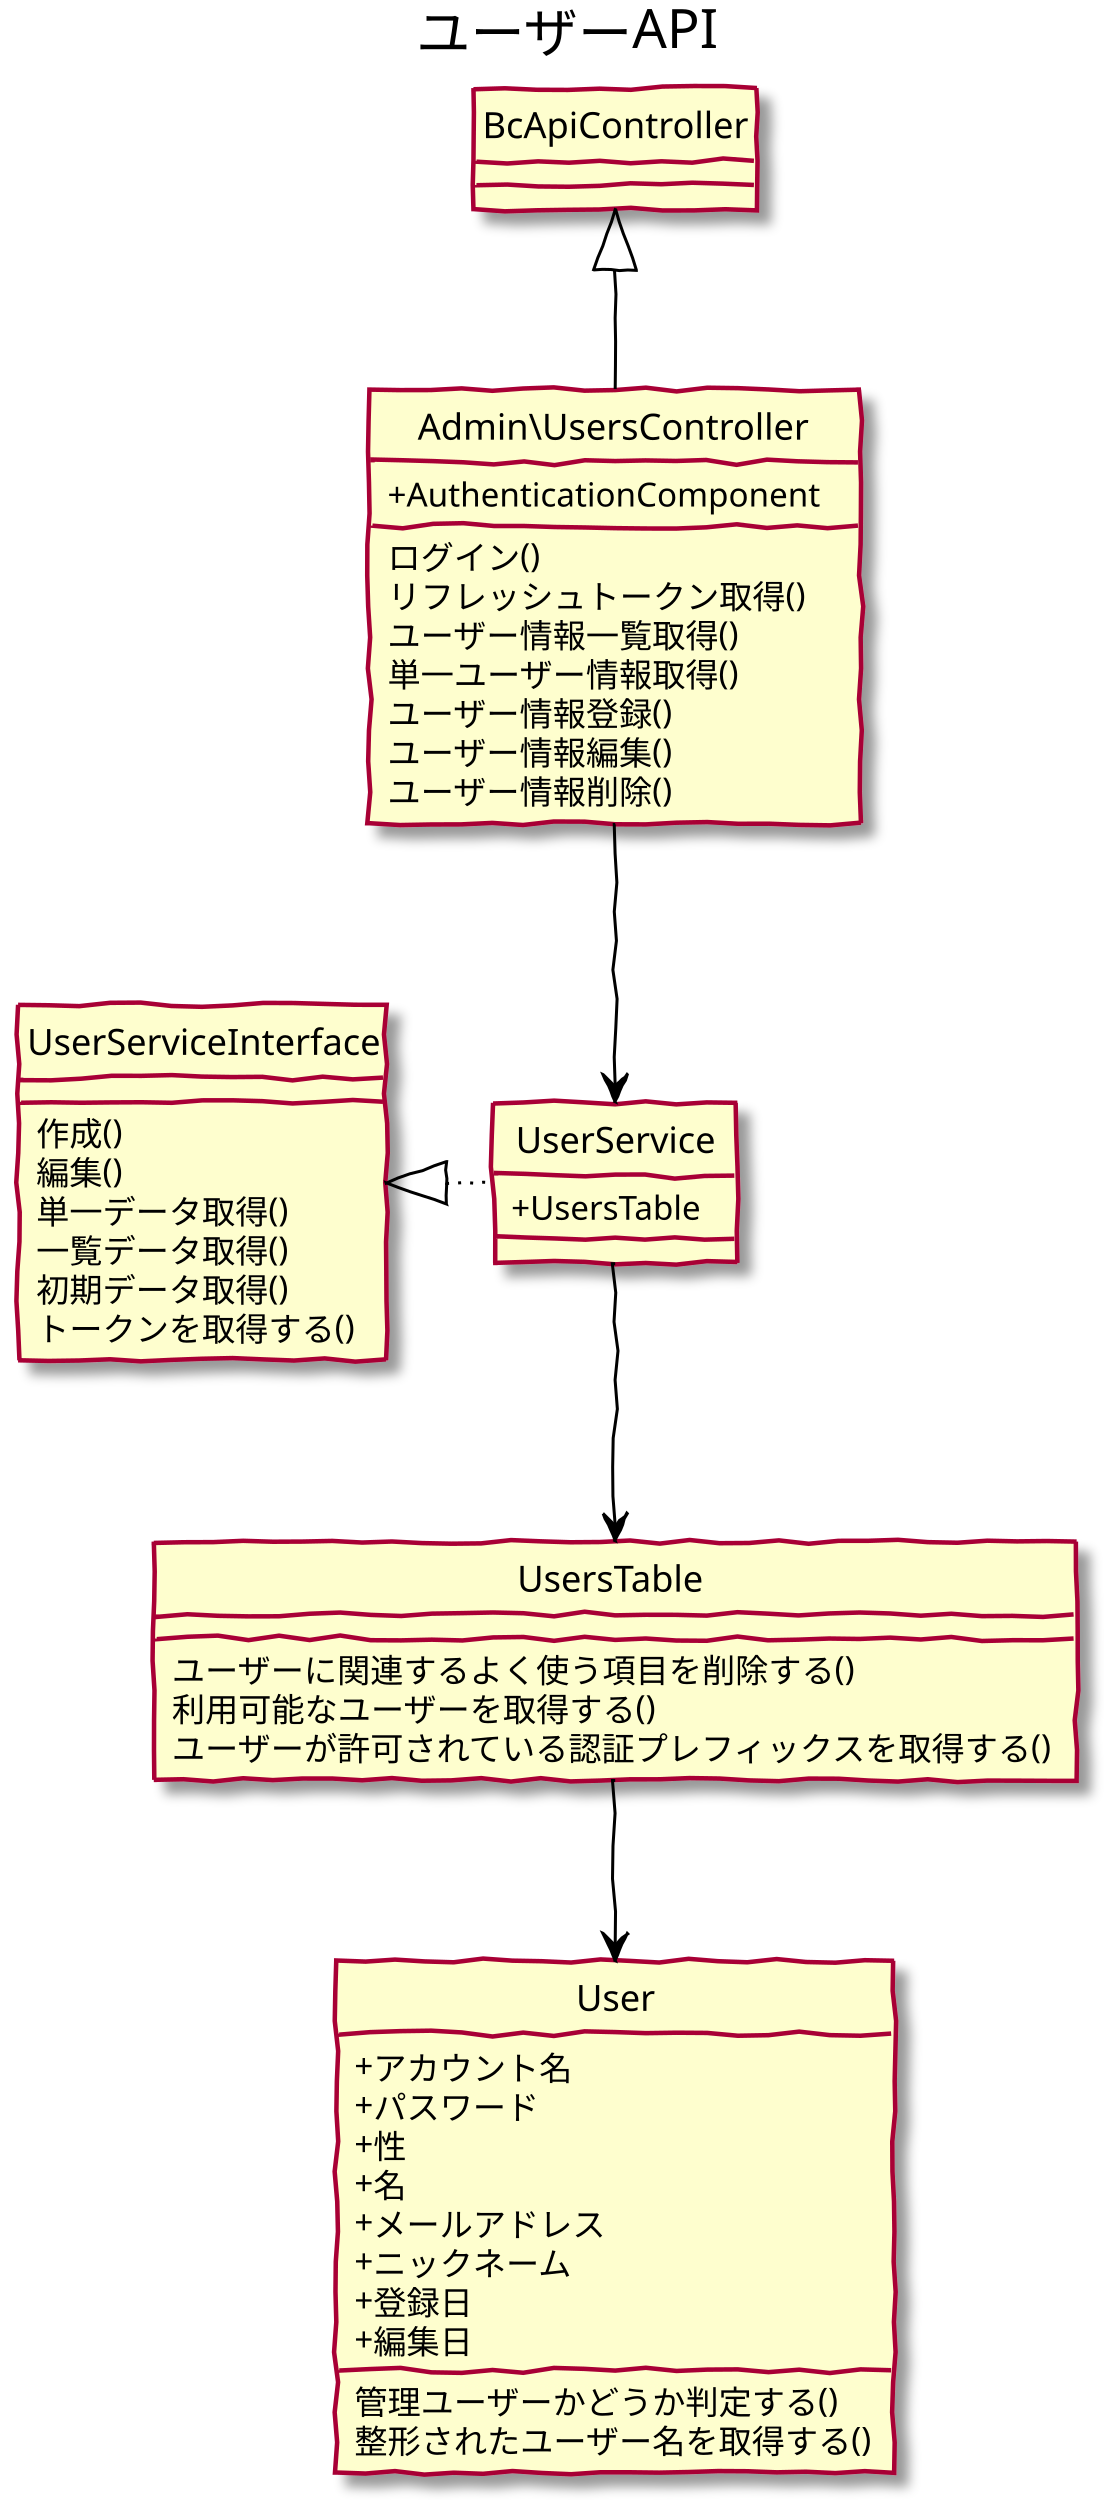
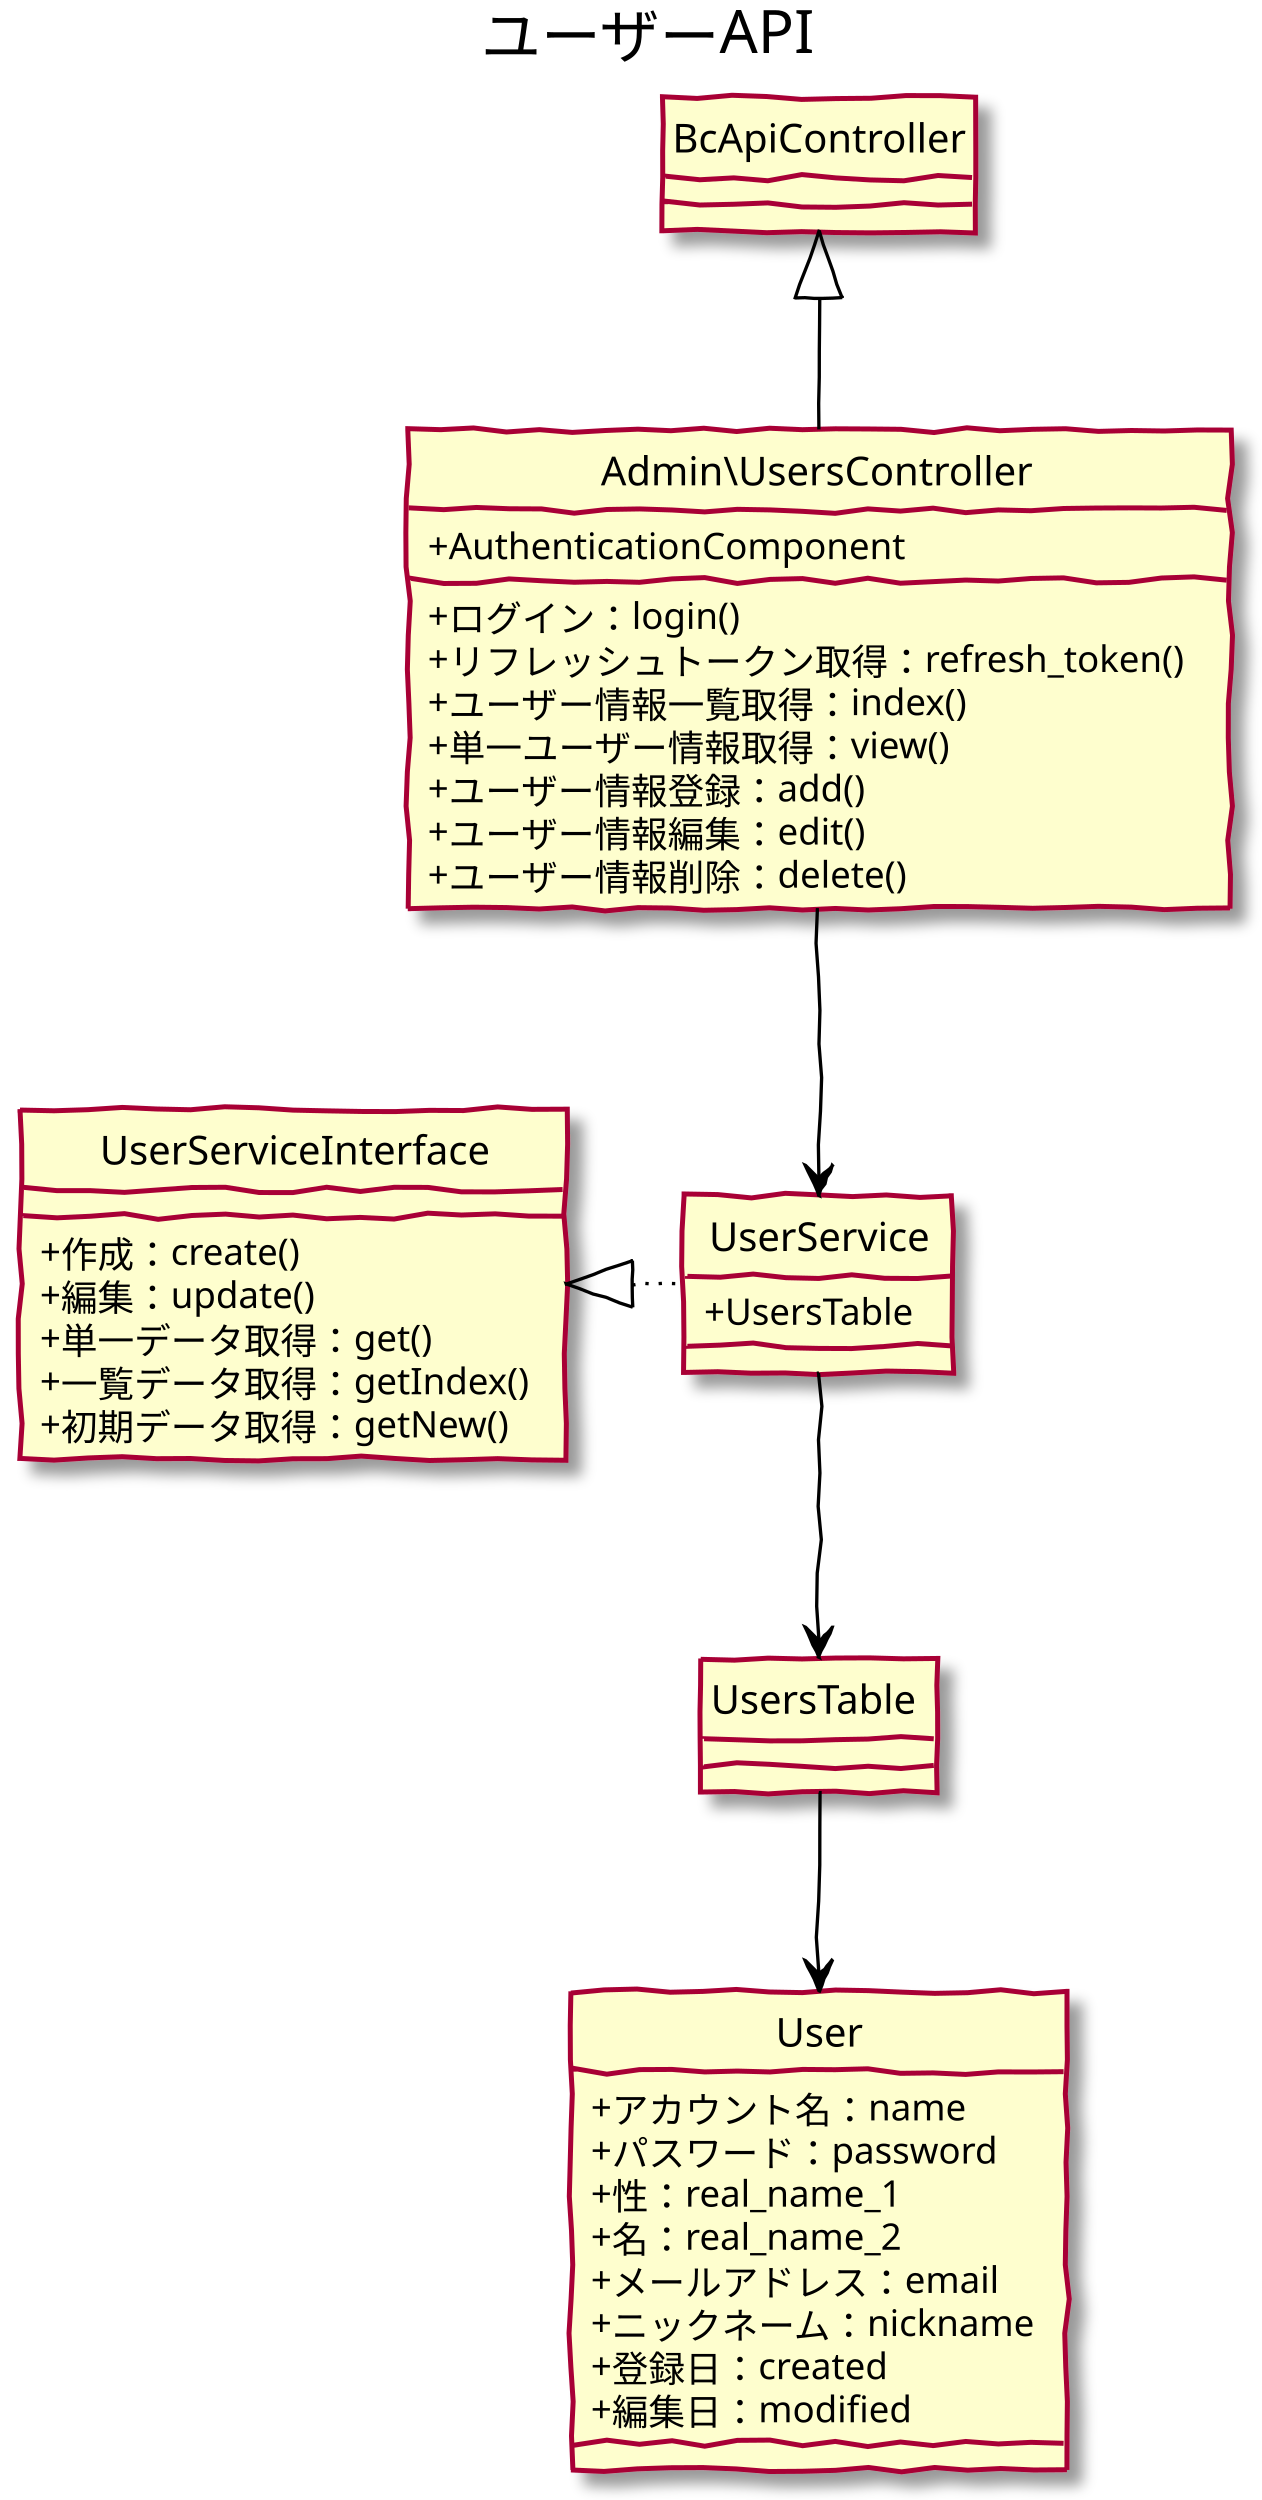
- <svg xmlns="http://www.w3.org/2000/svg" contentScriptType="application/ecmascript" contentStyleType="text/css" height="829px" preserveAspectRatio="none" style="width:366px;height:829px;" version="1.1" viewBox="0 0 366 829" width="366px" zoomAndPan="magnify">
+ <svg xmlns="http://www.w3.org/2000/svg" contentScriptType="application/ecmascript" contentStyleType="text/css" height="751px" preserveAspectRatio="none" style="width:379px;height:751px;" version="1.1" viewBox="0 0 379 751" width="379px" zoomAndPan="magnify">
  <defs>
-     <filter height="300%" id="fz5kf6w" width="300%" x="-1" y="-1">
+     <filter height="300%" id="f7yvcj5" width="300%" x="-1" y="-1">
      <feGaussianBlur result="blurOut" stdDeviation="2.0" />
      <feColorMatrix in="blurOut" result="blurOut2" type="matrix" values="0 0 0 0 0 0 0 0 0 0 0 0 0 0 0 0 0 0 .4 0" />
      <feOffset dx="4.0" dy="4.0" in="blurOut2" result="blurOut3" />
      <feBlend in="SourceGraphic" in2="blurOut3" mode="normal" />
    </filter>
  </defs>
  <g>
-     <text fill="#000000" font-family="sans-serif" font-size="18" lengthAdjust="spacingAndGlyphs" textLength="99" x="138" y="17.402">ユーザーAPI</text>
-     <polygon fill="#FEFECE" filter="url(#fz5kf6w)" points="122.5,129.199,122.5,129.189,132.688,129.359,142.875,129.335,153.062,128.787,163.25,129.59,173.438,128.832,183.625,128.455,193.812,129.542,204,129.344,214.188,128.55,224.375,129.794,234.562,128.565,244.75,128.711,254.938,129.153,265.125,129.734,275.312,129.447,285.5,129.199,284.813,129.199,285.837,139.469,285.2,149.738,285.522,160.008,285.47,170.277,285.379,180.547,284.859,190.816,286.248,201.086,285.393,211.356,285.537,221.625,284.846,231.894,285.769,242.164,285.204,252.434,285.104,262.703,285.5,272.973,285.5,272.779,275.312,273.685,265.125,273.532,254.938,273.14,244.75,273.167,234.562,272.593,224.375,272.802,214.188,273.367,204,273.328,193.812,272.459,183.625,272.413,173.438,273.573,163.25,272.874,153.062,273.359,142.875,273.396,132.688,273.588,122.5,272.973,121.794,272.973,122.778,262.703,122.087,252.434,122.352,242.164,123.216,231.894,121.981,221.625,122.745,211.356,122.087,201.086,121.773,190.816,121.808,180.547,122.544,170.277,122.349,160.008,122.037,149.738,122.226,139.469,122.5,129.199" style="stroke: #A80036; stroke-width: 1.5;" />
-     <text fill="#000000" font-family="sans-serif" font-size="12" lengthAdjust="spacingAndGlyphs" textLength="131" x="138.5" y="145.801">Admin\UsersController</text>
-     <path d="M123.5,153.332 L123.5,152.379 L133.562,152.621 L143.625,152.908 L153.688,153.296 L163.75,154.002 L173.812,153.012 L183.875,154.245 L193.938,152.619 L204,152.888 L214.062,152.675 L224.125,152.859 L234.188,152.533 L244.25,154.137 L254.312,152.415 L264.375,152.962 L274.438,153.25 L284.5,153.332 " fill="#FEFECE" style="stroke: #A80036; stroke-width: 1.5;" />
+     <text fill="#000000" font-family="sans-serif" font-size="18" lengthAdjust="spacingAndGlyphs" textLength="99" x="144.5" y="17.402">ユーザーAPI</text>
+     <polygon fill="#FEFECE" filter="url(#f7yvcj5)" points="122.5,129.199,122.5,128.767,132.38,129.071,142.26,128.558,152.14,129.774,162.02,129.065,171.9,129.898,181.78,129.326,191.66,128.927,201.54,129.387,211.42,128.639,221.3,129.632,231.18,128.639,241.06,129.077,250.94,128.808,260.82,128.865,270.7,128.967,280.58,129.936,290.46,128.508,300.34,129.391,310.22,128.97,320.1,128.791,329.98,129.588,339.86,129.321,349.74,129.471,359.62,129.163,369.5,129.199,369.858,129.199,370.206,139.469,368.767,149.738,370.202,160.008,369.333,170.277,369.034,180.547,370.247,190.816,369.844,201.086,369,211.356,368.976,221.625,369.301,231.894,370.223,242.164,368.811,252.434,369.637,262.703,369.5,272.973,369.5,272.741,359.62,272.836,349.74,273.255,339.86,272.5,329.98,272.264,320.1,272.61,310.22,272.848,300.34,272.566,290.46,272.327,280.58,272.31,270.7,272.976,260.82,273.365,250.94,272.9,241.06,273.364,231.18,272.7,221.3,273.243,211.42,273.447,201.54,272.771,191.66,272.651,181.78,273.651,171.9,272.449,162.02,273.062,152.14,272.632,142.26,272.524,132.38,272.709,122.5,272.973,122.617,272.973,122.77,262.703,123.035,252.434,121.993,242.164,122.367,231.894,123.213,221.625,122.833,211.356,122.372,201.086,122.648,190.816,123.241,180.547,121.982,170.277,121.917,160.008,122.043,149.738,122.925,139.469,122.5,129.199" style="stroke: #A80036; stroke-width: 1.5;" />
+     <text fill="#000000" font-family="sans-serif" font-size="12" lengthAdjust="spacingAndGlyphs" textLength="131" x="180.5" y="145.801">Admin\UsersController</text>
+     <path d="M123.5,153.332 L123.5,152.593 L133.3,153.1 L143.1,152.439 L152.9,152.827 L162.7,152.88 L172.5,154.164 L182.3,153.05 L192.1,152.881 L201.9,153.203 L211.7,153.773 L221.5,153.002 L231.3,153.176 L241.1,153.607 L250.9,154.206 L260.7,152.865 L270.5,153.533 L280.3,152.649 L290.1,154.001 L299.9,153.179 L309.7,153.42 L319.5,152.753 L329.3,152.614 L339.1,152.563 L348.9,152.608 L358.7,152.384 L368.5,153.332 " fill="#FEFECE" style="stroke: #A80036; stroke-width: 1.5;" />
    <text fill="#000000" font-family="sans-serif" font-size="11" lengthAdjust="spacingAndGlyphs" textLength="151" x="128.5" y="167.967">+AuthenticationComponent</text>
-     <path d="M123.5,174.287 L123.5,174.317 L133.562,175.191 L143.625,173.704 L153.688,173.486 L163.75,174.415 L173.812,174.423 L183.875,174.754 L193.938,174.908 L204,175.135 L214.062,175.248 L224.125,175.269 L234.188,174.863 L244.25,173.859 L254.312,175.065 L264.375,174.215 L274.438,175.147 L284.5,174.287 " fill="#FEFECE" style="stroke: #A80036; stroke-width: 1.5;" />
-     <text fill="#000000" font-family="sans-serif" font-size="11" lengthAdjust="spacingAndGlyphs" textLength="52" x="128.5" y="188.922">ログイン()</text>
-     <text fill="#000000" font-family="sans-serif" font-size="11" lengthAdjust="spacingAndGlyphs" textLength="140" x="128.5" y="201.877">リフレッシュトークン取得()</text>
-     <text fill="#000000" font-family="sans-serif" font-size="11" lengthAdjust="spacingAndGlyphs" textLength="118" x="128.5" y="214.832">ユーザー情報一覧取得()</text>
-     <text fill="#000000" font-family="sans-serif" font-size="11" lengthAdjust="spacingAndGlyphs" textLength="118" x="128.5" y="227.787">単一ユーザー情報取得()</text>
-     <text fill="#000000" font-family="sans-serif" font-size="11" lengthAdjust="spacingAndGlyphs" textLength="96" x="128.5" y="240.742">ユーザー情報登録()</text>
-     <text fill="#000000" font-family="sans-serif" font-size="11" lengthAdjust="spacingAndGlyphs" textLength="96" x="128.5" y="253.697">ユーザー情報編集()</text>
-     <text fill="#000000" font-family="sans-serif" font-size="11" lengthAdjust="spacingAndGlyphs" textLength="96" x="128.5" y="266.652">ユーザー情報削除()</text>
-     <polygon fill="#FEFECE" filter="url(#fz5kf6w)" points="163.5,365.699,163.5,365.934,173.625,365.578,183.75,364.973,193.875,365.558,204,366.187,214.125,365.2,224.25,366.214,234.375,365.562,244.5,365.699,243.938,365.699,244.142,376.317,244.546,386.934,244.834,397.552,244.307,408.17,244.5,418.787,244.5,418.468,234.375,418.186,224.25,419.359,214.125,418.811,204,419.253,193.875,418.427,183.75,418.139,173.625,418.486,163.5,418.787,164.21,418.787,164.231,408.17,163.893,397.552,162.768,386.934,163.078,376.317,163.5,365.699" style="stroke: #A80036; stroke-width: 1.5;" />
-     <text fill="#000000" font-family="sans-serif" font-size="12" lengthAdjust="spacingAndGlyphs" textLength="66" x="171" y="382.301">UserService</text>
-     <path d="M164.5,389.832 L164.5,388.963 L174.375,389.26 L184.25,389.696 L194.125,390.065 L204,389.499 L213.875,389.469 L223.75,390.832 L233.625,389.942 L243.5,389.832 " fill="#FEFECE" style="stroke: #A80036; stroke-width: 1.5;" />
-     <text fill="#000000" font-family="sans-serif" font-size="11" lengthAdjust="spacingAndGlyphs" textLength="69" x="169.5" y="404.467">+UsersTable</text>
-     <path d="M164.5,410.787 L164.5,409.946 L174.375,410.357 L184.25,410.676 L194.125,411.073 L204,410.405 L213.875,411.058 L223.75,410.316 L233.625,411.07 L243.5,410.787 " fill="#FEFECE" style="stroke: #A80036; stroke-width: 1.5;" />
-     <polygon fill="#FEFECE" filter="url(#fz5kf6w)" points="6,333.199,6,333.216,16.167,333.343,26.333,333.635,36.5,332.533,46.667,332.462,56.833,333.583,67,333.86,77.167,333.39,87.333,332.564,97.5,332.606,107.667,332.901,117.833,333.178,128,333.199,128.232,333.199,127.316,343.021,128.334,352.843,127.313,362.665,128.379,372.487,128.582,382.309,127.745,392.131,128.542,401.953,128.013,411.775,128.097,421.597,128.16,431.419,128.458,441.241,128,451.062,128,450.755,117.833,451.522,107.667,450.445,97.5,451.156,87.333,450.775,77.167,450.34,67,450.562,56.833,450.941,46.667,451.419,36.5,450.736,26.333,451.143,16.167,451.288,6,451.062,6.453,451.062,6.041,441.241,5.441,431.419,5.738,421.597,6.451,411.775,6.539,401.953,5.388,392.131,6.055,382.309,6.321,372.487,5.726,362.665,6.39,352.843,5.499,343.021,6,333.199" style="stroke: #A80036; stroke-width: 1.5;" />
-     <text fill="#000000" font-family="sans-serif" font-size="12" lengthAdjust="spacingAndGlyphs" textLength="116" x="9" y="349.801">UserServiceInterface</text>
-     <path d="M7,357.332 L7,358.182 L17,358.233 L27,357.686 L37,356.733 L47,356.75 L57,356.501 L67,357.001 L77,357.159 L87,357.075 L97,358.252 L107,357.024 L117,357.921 L127,357.332 " fill="#FEFECE" style="stroke: #A80036; stroke-width: 1.5;" />
-     <path d="M7,365.332 L7,365.679 L17,365.514 L27,365.673 L37,365.559 L47,365.508 L57,365.69 L67,364.881 L77,364.861 L87,365.146 L97,365.903 L107,365.384 L117,364.757 L127,365.332 " fill="#FEFECE" style="stroke: #A80036; stroke-width: 1.5;" />
-     <text fill="#000000" font-family="sans-serif" font-size="11" lengthAdjust="spacingAndGlyphs" textLength="30" x="12" y="379.967">作成()</text>
-     <text fill="#000000" font-family="sans-serif" font-size="11" lengthAdjust="spacingAndGlyphs" textLength="30" x="12" y="392.922">編集()</text>
-     <text fill="#000000" font-family="sans-serif" font-size="11" lengthAdjust="spacingAndGlyphs" textLength="85" x="12" y="405.877">単一データ取得()</text>
-     <text fill="#000000" font-family="sans-serif" font-size="11" lengthAdjust="spacingAndGlyphs" textLength="85" x="12" y="418.832">一覧データ取得()</text>
-     <text fill="#000000" font-family="sans-serif" font-size="11" lengthAdjust="spacingAndGlyphs" textLength="85" x="12" y="431.787">初期データ取得()</text>
-     <text fill="#000000" font-family="sans-serif" font-size="11" lengthAdjust="spacingAndGlyphs" textLength="107" x="12" y="444.742">トークンを取得する()</text>
-     <polygon fill="#FEFECE" filter="url(#fz5kf6w)" points="51,511.199,51,511.638,60.871,511.406,70.742,511.367,80.613,510.934,90.484,511.236,100.355,511.183,110.226,510.972,120.097,511.511,129.968,511.16,139.839,511.687,149.71,511.89,159.581,511.783,169.452,510.694,179.323,511.105,189.194,511.415,199.065,511.336,208.935,510.83,218.806,511.859,228.677,510.66,238.548,511.725,248.419,511.656,258.29,510.788,268.161,511.916,278.032,510.94,287.903,510.927,297.774,510.602,307.645,511.375,317.516,511.574,327.387,510.893,337.258,511.124,347.129,511.006,357,511.199,356.757,511.199,356.785,521.074,357.276,530.949,357.358,540.823,357.378,550.698,357.582,560.573,356.376,570.448,357.146,580.322,357,590.197,357,590.546,347.129,590.522,337.258,590.471,327.387,590.445,317.516,590.946,307.645,590,297.774,590.775,287.903,590.421,278.032,589.821,268.161,589.78,258.29,590.639,248.419,590.38,238.548,589.762,228.677,589.612,218.806,590.014,208.935,590.023,199.065,590.436,189.194,590.719,179.323,589.641,169.452,590.761,159.581,589.63,149.71,590.368,139.839,590.499,129.968,589.608,120.097,590.339,110.226,589.761,100.355,589.751,90.484,590.285,80.613,589.662,70.742,590.747,60.871,589.989,51,590.197,51.165,590.197,51.062,580.322,51.085,570.448,51.228,560.573,50.593,550.698,50.709,540.823,51.132,530.949,51.296,521.074,51,511.199" style="stroke: #A80036; stroke-width: 1.5;" />
-     <text fill="#000000" font-family="sans-serif" font-size="12" lengthAdjust="spacingAndGlyphs" textLength="65" x="171.5" y="527.801">UsersTable</text>
-     <path d="M52,535.332 L52,536.167 L62.133,535.285 L72.267,535.802 L82.4,535.989 L92.533,535.958 L102.667,535.116 L112.8,534.724 L122.933,535.495 L133.067,535.863 L143.2,535.082 L153.333,534.915 L163.467,534.702 L173.6,534.948 L183.733,535.976 L193.867,534.444 L204,535.656 L214.133,535.456 L224.267,535.479 L234.4,535.736 L244.533,534.602 L254.667,535.09 L264.8,535.676 L274.933,535.023 L285.067,534.71 L295.2,535.029 L305.333,535.765 L315.467,535.12 L325.6,535.912 L335.733,535.827 L345.867,536.172 L356,535.332 " fill="#FEFECE" style="stroke: #A80036; stroke-width: 1.5;" />
-     <path d="M52,543.332 L52,543.545 L62.133,542.755 L72.267,542.373 L82.4,543.87 L92.533,542.393 L102.667,543.84 L112.8,542.336 L122.933,543.893 L133.067,543.949 L143.2,543.716 L153.333,543.976 L163.467,542.973 L173.6,542.827 L183.733,544.099 L193.867,542.76 L204,543.79 L214.133,543.327 L224.267,544.001 L234.4,544.08 L244.533,542.671 L254.667,543.921 L264.8,543.71 L274.933,543.338 L285.067,543.478 L295.2,543.038 L305.333,543.654 L315.467,542.821 L325.6,544.153 L335.733,543.894 L345.867,543.911 L356,543.332 " fill="#FEFECE" style="stroke: #A80036; stroke-width: 1.5;" />
-     <text fill="#000000" font-family="sans-serif" font-size="11" lengthAdjust="spacingAndGlyphs" textLength="228" x="57" y="557.967">ユーザーに関連するよく使う項目を削除する()</text>
-     <text fill="#000000" font-family="sans-serif" font-size="11" lengthAdjust="spacingAndGlyphs" textLength="162" x="57" y="570.922">利用可能なユーザーを取得する()</text>
-     <text fill="#000000" font-family="sans-serif" font-size="11" lengthAdjust="spacingAndGlyphs" textLength="294" x="57" y="583.877">ユーザーが許可されている認証プレフィックスを取得する()</text>
-     <polygon fill="#FEFECE" filter="url(#fz5kf6w)" points="111.5,650.199,111.5,650.101,121.237,650.466,130.974,649.799,140.71,650.404,150.447,650.696,160.184,649.462,169.921,650.153,179.658,650.338,189.395,650.778,199.132,649.744,208.868,650.233,218.605,650.774,228.342,649.539,238.079,650.336,247.816,650.689,257.553,649.621,267.289,650.602,277.026,650.828,286.763,650.003,296.5,650.199,296.166,650.199,295.998,660.181,297.154,670.162,296.911,680.143,296.67,690.125,296.867,700.106,295.877,710.087,295.933,720.069,296.452,730.05,296.595,740.032,296.337,750.013,297.002,759.995,296.42,769.976,296.982,779.957,296.159,789.939,295.829,799.92,296.673,809.901,296.5,819.883,296.5,819.997,286.763,819.427,277.026,820.082,267.289,819.62,257.553,819.826,247.816,819.463,238.079,819.407,228.342,819.724,218.605,819.927,208.868,819.806,199.132,819.795,189.395,820.456,179.658,820.035,169.921,819.397,160.184,820.314,150.447,819.947,140.71,820.583,130.974,819.416,121.237,820.226,111.5,819.883,111.084,819.883,111.799,809.901,110.973,799.92,112.11,789.939,110.776,779.957,111.52,769.976,111.246,759.995,111.344,750.013,112.059,740.032,111.829,730.05,110.969,720.069,112.148,710.087,111.544,700.106,111.703,690.125,112.138,680.143,111.006,670.162,111.194,660.181,111.5,650.199" style="stroke: #A80036; stroke-width: 1.5;" />
-     <text fill="#000000" font-family="sans-serif" font-size="12" lengthAdjust="spacingAndGlyphs" textLength="26" x="191" y="666.801">User</text>
-     <path d="M112.5,674.332 L112.5,674.687 L122.667,673.865 L132.833,673.521 L143,673.37 L153.167,673.96 L163.333,675.307 L173.5,674.008 L183.667,675.125 L193.833,673.593 L204,673.84 L214.167,674.193 L224.333,674.044 L234.5,674.118 L244.667,675.051 L254.833,674.866 L265,673.685 L275.167,674.851 L285.333,675.049 L295.5,674.332 " fill="#FEFECE" style="stroke: #A80036; stroke-width: 1.5;" />
-     <text fill="#000000" font-family="sans-serif" font-size="11" lengthAdjust="spacingAndGlyphs" textLength="75" x="117.5" y="688.967">+アカウント名</text>
-     <text fill="#000000" font-family="sans-serif" font-size="11" lengthAdjust="spacingAndGlyphs" textLength="64" x="117.5" y="701.922">+パスワード</text>
-     <text fill="#000000" font-family="sans-serif" font-size="11" lengthAdjust="spacingAndGlyphs" textLength="20" x="117.5" y="714.877">+性</text>
-     <text fill="#000000" font-family="sans-serif" font-size="11" lengthAdjust="spacingAndGlyphs" textLength="20" x="117.5" y="727.832">+名</text>
-     <text fill="#000000" font-family="sans-serif" font-size="11" lengthAdjust="spacingAndGlyphs" textLength="86" x="117.5" y="740.787">+メールアドレス</text>
-     <text fill="#000000" font-family="sans-serif" font-size="11" lengthAdjust="spacingAndGlyphs" textLength="75" x="117.5" y="753.742">+ニックネーム</text>
-     <text fill="#000000" font-family="sans-serif" font-size="11" lengthAdjust="spacingAndGlyphs" textLength="42" x="117.5" y="766.697">+登録日</text>
-     <text fill="#000000" font-family="sans-serif" font-size="11" lengthAdjust="spacingAndGlyphs" textLength="42" x="117.5" y="779.652">+編集日</text>
-     <path d="M112.5,785.973 L112.5,786.069 L122.667,785.583 L132.833,785.196 L143,786.671 L153.167,786.844 L163.333,785.891 L173.5,786.816 L183.667,785.205 L193.833,785.51 L204,786.086 L214.167,785.152 L224.333,786.207 L234.5,785.764 L244.667,785.693 L254.833,786.603 L265,785.786 L275.167,786.898 L285.333,785.689 L295.5,785.973 " fill="#FEFECE" style="stroke: #A80036; stroke-width: 1.5;" />
-     <text fill="#000000" font-family="sans-serif" font-size="11" lengthAdjust="spacingAndGlyphs" textLength="162" x="117.5" y="800.607">管理ユーザーかどうか判定する()</text>
-     <text fill="#000000" font-family="sans-serif" font-size="11" lengthAdjust="spacingAndGlyphs" textLength="173" x="117.5" y="813.562">整形されたユーザー名を取得する()</text>
-     <polygon fill="#FEFECE" filter="url(#fz5kf6w)" points="157,29.199,157,29.6,167.444,29.277,177.889,29.766,188.333,29.815,198.778,29.408,209.222,29.779,219.667,28.699,230.111,28.524,240.556,28.55,251,29.199,250.801,29.199,251.246,37.226,250.752,45.252,251.193,53.279,251.078,61.306,251,69.332,251,69.766,240.556,69.382,230.111,69.773,219.667,69.793,209.222,68.909,198.778,69.47,188.333,69.573,177.889,69.738,167.444,70.077,157,69.332,156.99,69.332,156.761,61.306,156.999,53.279,157.066,45.252,157.145,37.226,157,29.199" style="stroke: #A80036; stroke-width: 1.5;" />
-     <text fill="#000000" font-family="sans-serif" font-size="12" lengthAdjust="spacingAndGlyphs" textLength="88" x="160" y="45.801">BcApiController</text>
-     <path d="M158,53.332 L158,53.617 L168.222,54.217 L178.444,53.503 L188.667,53.951 L198.889,53.326 L209.111,54.139 L219.333,53.487 L229.556,53.947 L239.778,52.552 L250,53.332 " fill="#FEFECE" style="stroke: #A80036; stroke-width: 1.5;" />
-     <path d="M158,61.332 L158,61.426 L168.222,61.2 L178.444,61.825 L188.667,61.924 L198.889,61.625 L209.111,60.779 L219.333,61.09 L229.556,60.588 L239.778,60.898 L250,61.332 " fill="#FEFECE" style="stroke: #A80036; stroke-width: 1.5;" />
-     <path d="M204,273.379 L203.682,273.379 L203.964,283.024 L204.556,292.668 L203.693,302.313 L204.41,311.957 L203.228,321.601 L204.629,331.246 L204.197,340.89 L203.676,350.535 L204,360.179 " fill="none" style="stroke: #000000; stroke-width: 1.0;" />
-     <polygon fill="#000000" points="204,365.339,203.883,365.287,204.832,363.553,205.52,361.704,206.313,359.9,207.393,358.225,208,356.339,207.931,356.27,207.281,357.22,206.326,357.865,205.534,358.674,204.662,359.401,204,360.339,203.872,360.211,203.337,359.676,202.38,358.719,201.708,358.047,200.963,357.302,200,356.339,199.939,356.312,200.704,358.097,201.826,360.039,202.584,361.821,203.184,363.532,204,365.339" style="stroke: #000000; stroke-width: 1.0;" />
-     <path d="M204,89.719 L203.768,89.719 L204.257,97.575 L203.984,105.431 L204.131,113.287 L204.086,121.143 L204,128.999 " fill="none" style="stroke: #000000; stroke-width: 1.0;" />
-     <polygon fill="none" points="197,89.499,196.847,89.445,198.25,85.447,199.904,81.536,201.219,77.506,202.771,73.559,204,69.499,204.177,69.561,205.309,73.468,206.689,77.46,208.304,81.535,209.777,85.561,211,89.499,211,89.656,208.2,89.528,205.4,89.731,202.6,89.372,199.8,89.313,197,89.499" style="stroke: #000000; stroke-width: 1.0;" />
-     <path d="M148.15,392.199 L148.15,392.435 L151.186,392.323 L154.222,392.099 L157.258,392.353 L160.294,392.021 L163.33,392.199 " fill="none" style="stroke: #000000; stroke-width: 1.0; stroke-dasharray: 1.0,3.0;" />
-     <polygon fill="none" points="148.01,399.199,148.026,399.246,143.988,397.735,140.038,396.479,136.081,395.203,132.069,393.769,128.01,392.199,128.062,392.347,131.949,390.625,135.947,389.219,140.082,388.204,143.996,386.56,148.01,385.199,148.109,385.199,147.769,387.999,148.187,390.799,148.084,393.599,147.938,396.399,148.01,399.199" style="stroke: #000000; stroke-width: 1.0;" />
-     <path d="M204,419.039 L203.04,419.039 L204.186,428.677 L203.607,438.315 L204.929,447.953 L203.962,457.59 L204.719,467.228 L203.329,476.866 L203.158,486.504 L203.245,496.141 L204,505.779 " fill="none" style="stroke: #000000; stroke-width: 1.0;" />
-     <polygon fill="#000000" points="204,510.909,203.862,510.848,204.766,509.094,205.742,507.372,206.487,505.548,206.987,503.615,208,501.909,207.843,501.752,207.3,502.809,206.396,503.505,205.443,504.152,204.807,505.116,204,505.909,203.913,505.823,203.29,505.199,202.328,504.237,201.588,503.497,200.629,502.538,200,501.909,200.024,501.92,200.657,503.646,201.796,505.596,202.561,507.381,203.374,509.187,204,510.909" style="stroke: #000000; stroke-width: 1.0;" />
-     <path d="M204,590.399 L203.098,590.399 L203.957,601.265 L203.264,612.131 L203.106,622.997 L204.111,633.863 L204,644.729 " fill="none" style="stroke: #000000; stroke-width: 1.0;" />
-     <polygon fill="#000000" points="204,650.119,203.95,650.097,204.761,648.302,205.451,646.453,206.209,644.634,207.169,642.905,208,641.119,208.156,641.275,207.22,641.939,206.274,642.593,205.501,643.421,204.766,644.285,204,645.119,203.954,645.074,203.257,644.376,202.347,643.467,201.603,642.722,200.805,641.924,200,641.119,199.892,641.071,200.785,642.913,201.652,644.742,202.568,646.594,203.243,648.338,204,650.119" style="stroke: #000000; stroke-width: 1.0;" />
+     <path d="M123.5,174.287 L123.5,173.746 L133.3,175.279 L143.1,175.226 L152.9,173.906 L162.7,174.453 L172.5,174.91 L182.3,174.662 L192.1,174.924 L201.9,173.896 L211.7,173.508 L221.5,175.265 L231.3,174.055 L241.1,173.805 L250.9,175.215 L260.7,173.698 L270.5,175.203 L280.3,174.726 L290.1,174.252 L299.9,174.546 L309.7,173.774 L319.5,173.592 L329.3,175.081 L339.1,174.942 L348.9,173.637 L358.7,173.291 L368.5,174.287 " fill="#FEFECE" style="stroke: #A80036; stroke-width: 1.5;" />
+     <text fill="#000000" font-family="sans-serif" font-size="11" lengthAdjust="spacingAndGlyphs" textLength="99" x="128.5" y="188.922">+ログイン：login()</text>
+     <text fill="#000000" font-family="sans-serif" font-size="11" lengthAdjust="spacingAndGlyphs" textLength="235" x="128.5" y="201.877">+リフレッシュトークン取得：refresh_token()</text>
+     <text fill="#000000" font-family="sans-serif" font-size="11" lengthAdjust="spacingAndGlyphs" textLength="168" x="128.5" y="214.832">+ユーザー情報一覧取得：index()</text>
+     <text fill="#000000" font-family="sans-serif" font-size="11" lengthAdjust="spacingAndGlyphs" textLength="161" x="128.5" y="227.787">+単一ユーザー情報取得：view()</text>
+     <text fill="#000000" font-family="sans-serif" font-size="11" lengthAdjust="spacingAndGlyphs" textLength="136" x="128.5" y="240.742">+ユーザー情報登録：add()</text>
+     <text fill="#000000" font-family="sans-serif" font-size="11" lengthAdjust="spacingAndGlyphs" textLength="136" x="128.5" y="253.697">+ユーザー情報編集：edit()</text>
+     <text fill="#000000" font-family="sans-serif" font-size="11" lengthAdjust="spacingAndGlyphs" textLength="148" x="128.5" y="266.652">+ユーザー情報削除：delete()</text>
+     <polygon fill="#FEFECE" filter="url(#f7yvcj5)" points="205.5,359.199,205.5,358.669,215.625,358.853,225.75,359.857,235.875,358.472,246,358.948,256.125,359.454,266.25,358.969,276.375,359.706,286.5,359.199,285.767,359.199,286.409,369.817,286.146,380.434,286.063,391.052,285.97,401.67,286.5,412.287,286.5,412.526,276.375,412.048,266.25,411.868,256.125,412.443,246,412.933,235.875,412.435,225.75,412.509,215.625,412.062,205.5,412.287,205.334,412.287,205.45,401.67,205.351,391.052,204.772,380.434,204.874,369.817,205.5,359.199" style="stroke: #A80036; stroke-width: 1.5;" />
+     <text fill="#000000" font-family="sans-serif" font-size="12" lengthAdjust="spacingAndGlyphs" textLength="66" x="213" y="375.801">UserService</text>
+     <path d="M206.5,383.332 L206.5,383.416 L216.375,383.678 L226.25,382.728 L236.125,383.817 L246,384.049 L255.875,382.954 L265.75,384 L275.625,384.067 L285.5,383.332 " fill="#FEFECE" style="stroke: #A80036; stroke-width: 1.5;" />
+     <text fill="#000000" font-family="sans-serif" font-size="11" lengthAdjust="spacingAndGlyphs" textLength="69" x="211.5" y="397.967">+UsersTable</text>
+     <path d="M206.5,404.287 L206.5,404.429 L216.375,404.073 L226.25,403.451 L236.125,404.848 L246,405.067 L255.875,405.104 L265.75,404.479 L275.625,403.581 L285.5,404.287 " fill="#FEFECE" style="stroke: #A80036; stroke-width: 1.5;" />
+     <polygon fill="#FEFECE" filter="url(#f7yvcj5)" points="6,333.199,6,333.462,16.25,333.675,26.5,333.347,36.75,332.67,47,333.139,57.25,333.368,67.5,332.474,77.75,332.78,88,333.48,98.25,333.701,108.5,333.885,118.75,333.919,129,333.552,139.25,333.608,149.5,332.519,159.75,333.25,170,333.199,170.409,333.199,170.513,343.69,170.193,354.181,169.36,364.672,170.288,375.163,170.53,385.653,170.027,396.144,169.511,406.635,169.696,417.126,170.136,427.617,170,438.107,170,438.666,159.75,438.55,149.5,438.177,139.25,438.503,129,438.734,118.75,438.132,108.5,437.402,98.25,438.179,88,438.208,77.75,438.854,67.5,438.729,57.25,438.134,47,438.189,36.75,437.587,26.5,437.967,16.25,438.621,6,438.107,5.969,438.107,6.635,427.617,5.681,417.126,5.5,406.635,5.484,396.144,6.686,385.653,5.707,375.163,6.142,364.672,6.571,354.181,6.519,343.69,6,333.199" style="stroke: #A80036; stroke-width: 1.5;" />
+     <text fill="#000000" font-family="sans-serif" font-size="12" lengthAdjust="spacingAndGlyphs" textLength="116" x="30" y="349.801">UserServiceInterface</text>
+     <path d="M7,357.332 L7,356.67 L17.125,357.672 L27.25,357.67 L37.375,358.189 L47.5,357.454 L57.625,356.727 L67.75,356.658 L77.875,358.234 L88,358.249 L98.125,356.647 L108.25,357.915 L118.375,356.669 L128.5,356.699 L138.625,358.032 L148.75,358.042 L158.875,357.718 L169,357.332 " fill="#FEFECE" style="stroke: #A80036; stroke-width: 1.5;" />
+     <path d="M7,365.332 L7,365.174 L17.125,365.836 L27.25,365.357 L37.375,364.572 L47.5,366.286 L57.625,365.137 L67.75,364.72 L77.875,365.596 L88,365.007 L98.125,366.117 L108.25,365.711 L118.375,366.204 L128.5,364.434 L138.625,364.993 L148.75,364.638 L158.875,365.317 L169,365.332 " fill="#FEFECE" style="stroke: #A80036; stroke-width: 1.5;" />
+     <text fill="#000000" font-family="sans-serif" font-size="11" lengthAdjust="spacingAndGlyphs" textLength="83" x="12" y="379.967">+作成：create()</text>
+     <text fill="#000000" font-family="sans-serif" font-size="11" lengthAdjust="spacingAndGlyphs" textLength="87" x="12" y="392.922">+編集：update()</text>
+     <text fill="#000000" font-family="sans-serif" font-size="11" lengthAdjust="spacingAndGlyphs" textLength="122" x="12" y="405.877">+単一データ取得：get()</text>
+     <text fill="#000000" font-family="sans-serif" font-size="11" lengthAdjust="spacingAndGlyphs" textLength="152" x="12" y="418.832">+一覧データ取得：getIndex()</text>
+     <text fill="#000000" font-family="sans-serif" font-size="11" lengthAdjust="spacingAndGlyphs" textLength="144" x="12" y="431.787">+初期データ取得：getNew()</text>
+     <polygon fill="#FEFECE" filter="url(#f7yvcj5)" points="210.5,498.199,210.5,498.455,220.643,498.712,230.786,498.104,240.929,498.352,251.071,498.074,261.214,498.026,271.357,498.31,281.5,498.199,281.721,498.199,281.419,506.226,281.654,514.252,281.679,522.279,281.342,530.306,281.5,538.332,281.5,538.553,271.357,537.927,261.214,538.801,251.071,538.078,240.929,538.235,230.786,538.894,220.643,538.172,210.5,538.332,210.407,538.332,210.405,530.306,210.32,522.279,210.276,514.252,210.452,506.226,210.5,498.199" style="stroke: #A80036; stroke-width: 1.5;" />
+     <text fill="#000000" font-family="sans-serif" font-size="12" lengthAdjust="spacingAndGlyphs" textLength="65" x="213.5" y="514.801">UsersTable</text>
+     <path d="M211.5,522.332 L211.5,522.313 L221.357,522.625 L231.214,522.96 L241.071,522.936 L250.929,522.594 L260.786,522.412 L270.643,521.679 L280.5,522.332 " fill="#FEFECE" style="stroke: #A80036; stroke-width: 1.5;" />
+     <path d="M211.5,530.332 L211.5,530.751 L221.357,529.537 L231.214,530.001 L241.071,530.615 L250.929,531.276 L260.786,530.581 L270.643,531.263 L280.5,530.332 " fill="#FEFECE" style="stroke: #A80036; stroke-width: 1.5;" />
+     <polygon fill="#FEFECE" filter="url(#f7yvcj5)" points="171.5,598.199,171.5,598.716,181.433,597.765,191.367,597.511,201.3,598.467,211.233,598.216,221.167,597.627,231.1,598.391,241.033,598.582,250.967,597.807,260.9,597.986,270.833,598.433,280.767,598.808,290.7,598.603,300.633,597.721,310.567,598.918,320.5,598.199,320.521,598.199,320.519,608.469,320.643,618.738,320.02,629.008,320.744,639.277,320.232,649.547,320.541,659.816,320.177,670.086,320.014,680.356,321.207,690.625,319.85,700.894,320.157,711.164,320.638,721.434,320.522,731.703,320.5,741.973,320.5,741.9,310.567,741.98,300.633,741.539,290.7,742.044,280.767,741.23,270.833,742.544,260.9,741.225,250.967,742.09,241.033,742.375,231.1,742.443,221.167,741.666,211.233,741.257,201.3,741.307,191.367,741.647,181.433,742.419,171.5,741.973,172.105,741.973,171.678,731.703,172.176,721.434,171.494,711.164,170.935,700.894,171.556,690.625,172.051,680.356,171.683,670.086,171.021,659.816,171.291,649.547,171.551,639.277,171.919,629.008,171.347,618.738,171.299,608.469,171.5,598.199" style="stroke: #A80036; stroke-width: 1.5;" />
+     <text fill="#000000" font-family="sans-serif" font-size="12" lengthAdjust="spacingAndGlyphs" textLength="26" x="233" y="614.801">User</text>
+     <path d="M172.5,622.332 L172.5,621.375 L182.3,623.086 L192.1,621.712 L201.9,621.66 L211.7,622.407 L221.5,622.15 L231.3,622.416 L241.1,621.657 L250.9,621.734 L260.7,621.466 L270.5,622.829 L280.3,622.701 L290.1,623.157 L299.9,622.394 L309.7,622.428 L319.5,622.332 " fill="#FEFECE" style="stroke: #A80036; stroke-width: 1.5;" />
+     <text fill="#000000" font-family="sans-serif" font-size="11" lengthAdjust="spacingAndGlyphs" textLength="115" x="177.5" y="636.967">+アカウント名：name</text>
+     <text fill="#000000" font-family="sans-serif" font-size="11" lengthAdjust="spacingAndGlyphs" textLength="127" x="177.5" y="649.922">+パスワード：password</text>
+     <text fill="#000000" font-family="sans-serif" font-size="11" lengthAdjust="spacingAndGlyphs" textLength="99" x="177.5" y="662.877">+性：real_name_1</text>
+     <text fill="#000000" font-family="sans-serif" font-size="11" lengthAdjust="spacingAndGlyphs" textLength="99" x="177.5" y="675.832">+名：real_name_2</text>
+     <text fill="#000000" font-family="sans-serif" font-size="11" lengthAdjust="spacingAndGlyphs" textLength="125" x="177.5" y="688.787">+メールアドレス：email</text>
+     <text fill="#000000" font-family="sans-serif" font-size="11" lengthAdjust="spacingAndGlyphs" textLength="137" x="177.5" y="701.742">+ニックネーム：nickname</text>
+     <text fill="#000000" font-family="sans-serif" font-size="11" lengthAdjust="spacingAndGlyphs" textLength="93" x="177.5" y="714.697">+登録日：created</text>
+     <text fill="#000000" font-family="sans-serif" font-size="11" lengthAdjust="spacingAndGlyphs" textLength="100" x="177.5" y="727.652">+編集日：modified</text>
+     <path d="M172.5,733.973 L172.5,734.522 L182.3,733.021 L192.1,734.267 L201.9,733.195 L211.7,734.842 L221.5,733.085 L231.3,733.004 L241.1,734.689 L250.9,733.4 L260.7,734.941 L270.5,733.582 L280.3,734.661 L290.1,733.414 L299.9,734.165 L309.7,733.679 L319.5,733.973 " fill="#FEFECE" style="stroke: #A80036; stroke-width: 1.5;" />
+     <polygon fill="#FEFECE" filter="url(#f7yvcj5)" points="199,29.199,199,29.054,209.444,29.572,219.889,28.62,230.333,28.996,240.778,29.867,251.222,29.609,261.667,29.517,272.111,28.711,282.556,28.733,293,29.199,293.082,29.199,293.097,37.226,293.124,45.252,293.125,53.279,292.969,61.306,293,69.332,293,69.997,282.556,69.623,272.111,69.835,261.667,69.951,251.222,69.859,240.778,69.585,230.333,69.904,219.889,69.397,209.444,68.909,199,69.332,198.821,69.332,198.853,61.306,199.087,53.279,199.063,45.252,199.248,37.226,199,29.199" style="stroke: #A80036; stroke-width: 1.5;" />
+     <text fill="#000000" font-family="sans-serif" font-size="12" lengthAdjust="spacingAndGlyphs" textLength="88" x="202" y="45.801">BcApiController</text>
+     <path d="M200,53.332 L200,52.931 L210.222,53.998 L220.444,53.43 L230.667,54.302 L240.889,52.44 L251.111,53.44 L261.333,54.048 L271.556,54.305 L281.778,52.721 L292,53.332 " fill="#FEFECE" style="stroke: #A80036; stroke-width: 1.5;" />
+     <path d="M200,61.332 L200,60.451 L210.222,61.589 L220.444,61.359 L230.667,60.954 L240.889,62.18 L251.111,62.274 L261.333,61.898 L271.556,60.89 L281.778,61.593 L292,61.332 " fill="#FEFECE" style="stroke: #A80036; stroke-width: 1.5;" />
+     <path d="M246,273.279 L245.54,273.279 L245.141,283.365 L245.881,293.452 L246.303,303.538 L246.018,313.624 L246.816,323.711 L246.474,333.797 L245.841,343.883 L246,353.969 " fill="none" style="stroke: #000000; stroke-width: 1.0;" />
+     <polygon fill="#000000" points="246,359.099,245.966,359.084,246.58,357.201,247.828,355.601,248.268,353.641,249.428,352.001,250,350.099,250.051,350.151,249.332,351.031,248.443,351.742,247.508,352.408,246.702,353.201,246,354.099,245.933,354.032,245.352,353.451,244.399,352.498,243.431,351.53,242.703,350.803,242,350.099,241.883,350.047,242.731,351.868,243.661,353.726,244.582,355.58,245.356,357.369,246,359.099" style="stroke: #000000; stroke-width: 1.0;" />
+     <path d="M246,89.719 L246.254,89.719 L246.203,97.575 L246.121,105.431 L246.111,113.287 L245.928,121.143 L246,128.999 " fill="none" style="stroke: #000000; stroke-width: 1.0;" />
+     <polygon fill="none" points="239,89.499,238.882,89.458,240.214,85.434,241.773,81.49,243.327,77.543,244.701,73.534,246,69.499,246.168,69.558,247.308,73.467,248.783,77.493,250.226,81.508,251.365,85.417,253,89.499,253,89.389,250.2,89.555,247.4,89.631,244.6,89.643,241.8,89.422,239,89.499" style="stroke: #000000; stroke-width: 1.0;" />
+     <path d="M190.21,385.699 L190.21,386.003 L193.242,385.498 L196.274,385.726 L199.306,385.49 L202.338,385.587 L205.37,385.699 " fill="none" style="stroke: #000000; stroke-width: 1.0; stroke-dasharray: 1.0,3.0;" />
+     <polygon fill="none" points="190.09,392.699,190.08,392.67,186.123,391.393,182.019,389.698,178.172,388.733,174.091,387.101,170.09,385.699,170.102,385.734,174.106,384.344,178.103,382.935,182.027,381.32,186.07,380.043,190.09,378.699,189.97,378.699,190.081,381.499,189.903,384.299,189.916,387.099,189.957,389.899,190.09,392.699" style="stroke: #000000; stroke-width: 1.0;" />
+     <path d="M246,412.479 L245.872,412.479 L246.9,422.489 L245.872,432.499 L246.307,442.509 L245.77,452.519 L246.728,462.529 L245.493,472.539 L245.33,482.549 L246,492.559 " fill="none" style="stroke: #000000; stroke-width: 1.0;" />
+     <polygon fill="#000000" points="246,497.839,245.872,497.782,246.611,495.955,247.58,494.23,248.396,492.438,249.349,490.706,250,488.839,249.999,488.839,249.308,489.748,248.544,490.584,247.641,491.28,246.975,492.214,246,492.839,246.134,492.973,245.248,492.087,244.261,491.1,243.484,490.323,242.905,489.745,242,488.839,241.854,488.774,242.727,490.607,243.482,492.387,244.195,494.148,245.294,496.081,246,497.839" style="stroke: #000000; stroke-width: 1.0;" />
+     <path d="M246,538.499 L246.341,538.499 L246.279,549.371 L246.259,560.243 L245.927,571.115 L245.225,581.987 L246,592.859 " fill="none" style="stroke: #000000; stroke-width: 1.0;" />
+     <polygon fill="#000000" points="246,597.999,246.215,598.095,246.941,596.262,247.525,594.366,248.506,592.646,249.172,590.787,250,588.999,249.864,588.863,249.167,589.766,248.407,590.606,247.768,591.567,246.818,592.217,246,592.999,245.97,592.969,245.376,592.375,244.505,591.504,243.732,590.731,242.911,589.91,242,588.999,241.849,588.932,242.601,590.711,243.659,592.625,244.605,594.49,245.304,596.246,246,597.999" style="stroke: #000000; stroke-width: 1.0;" />
  </g>
</svg>
